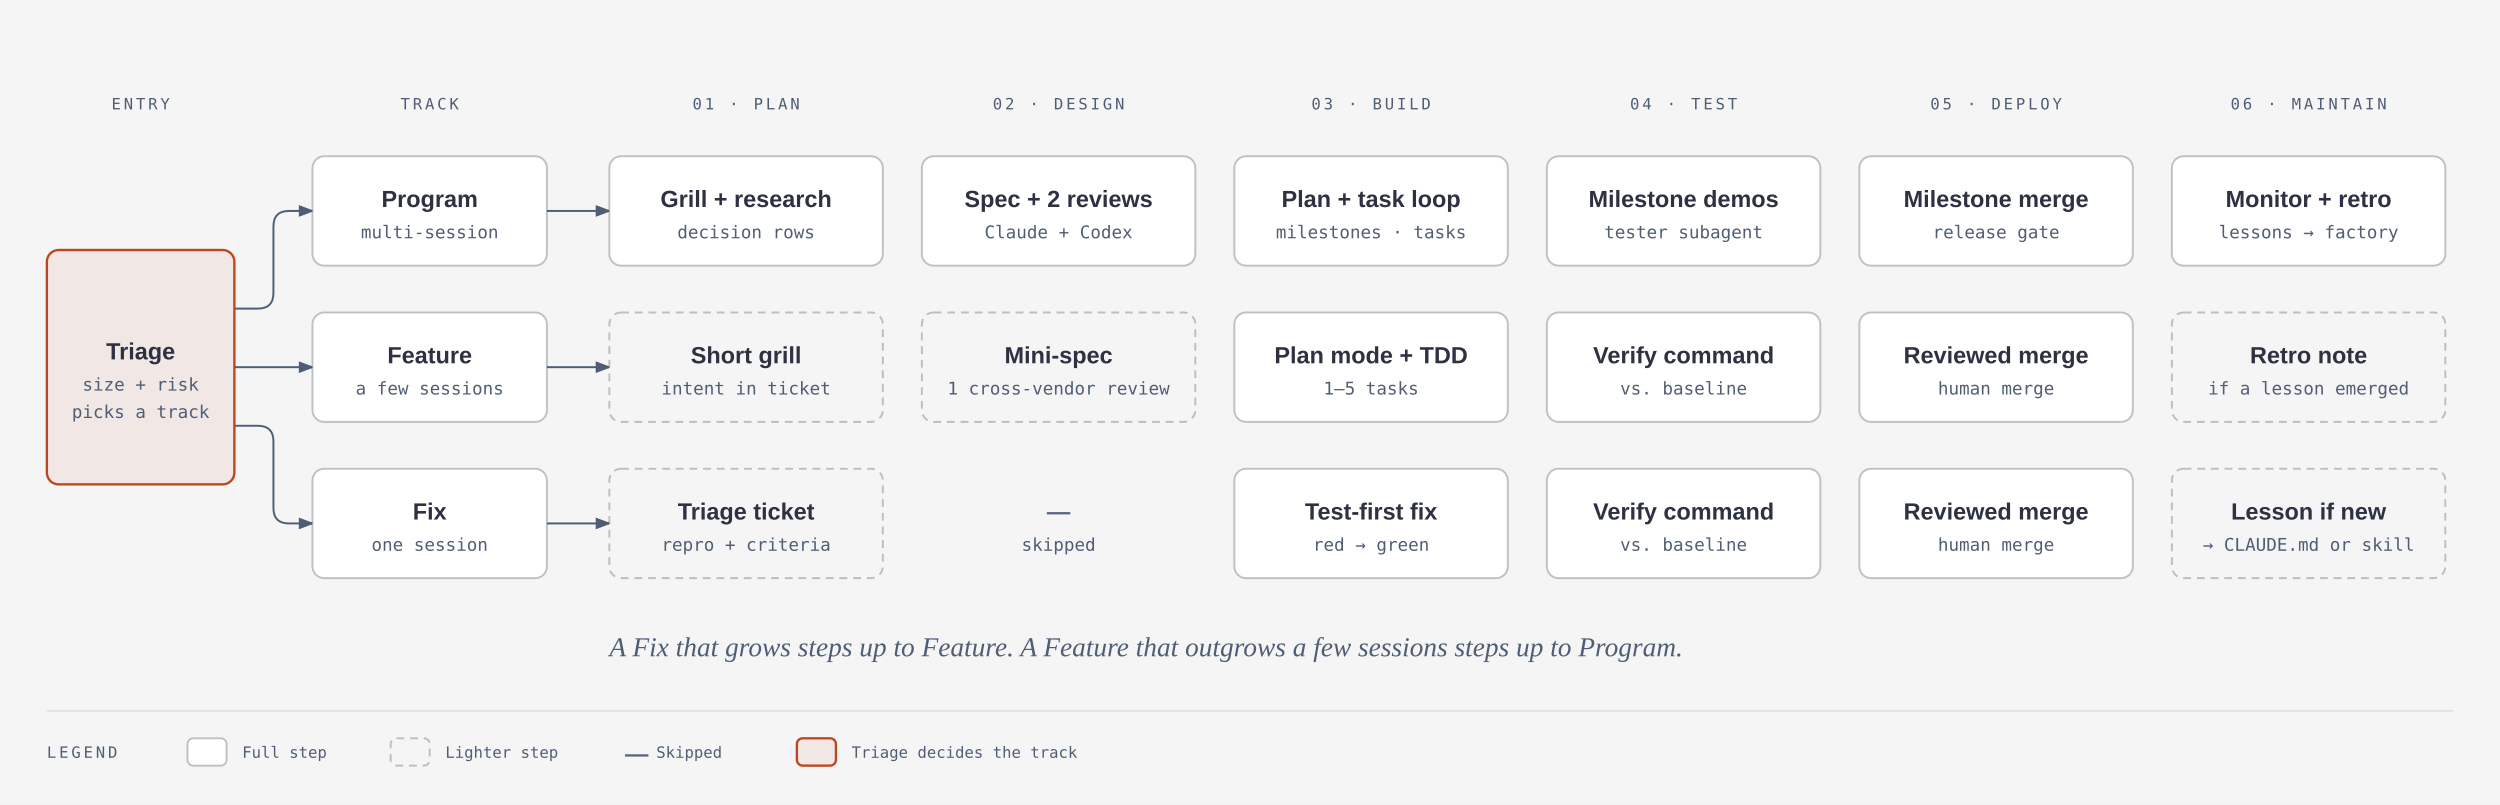
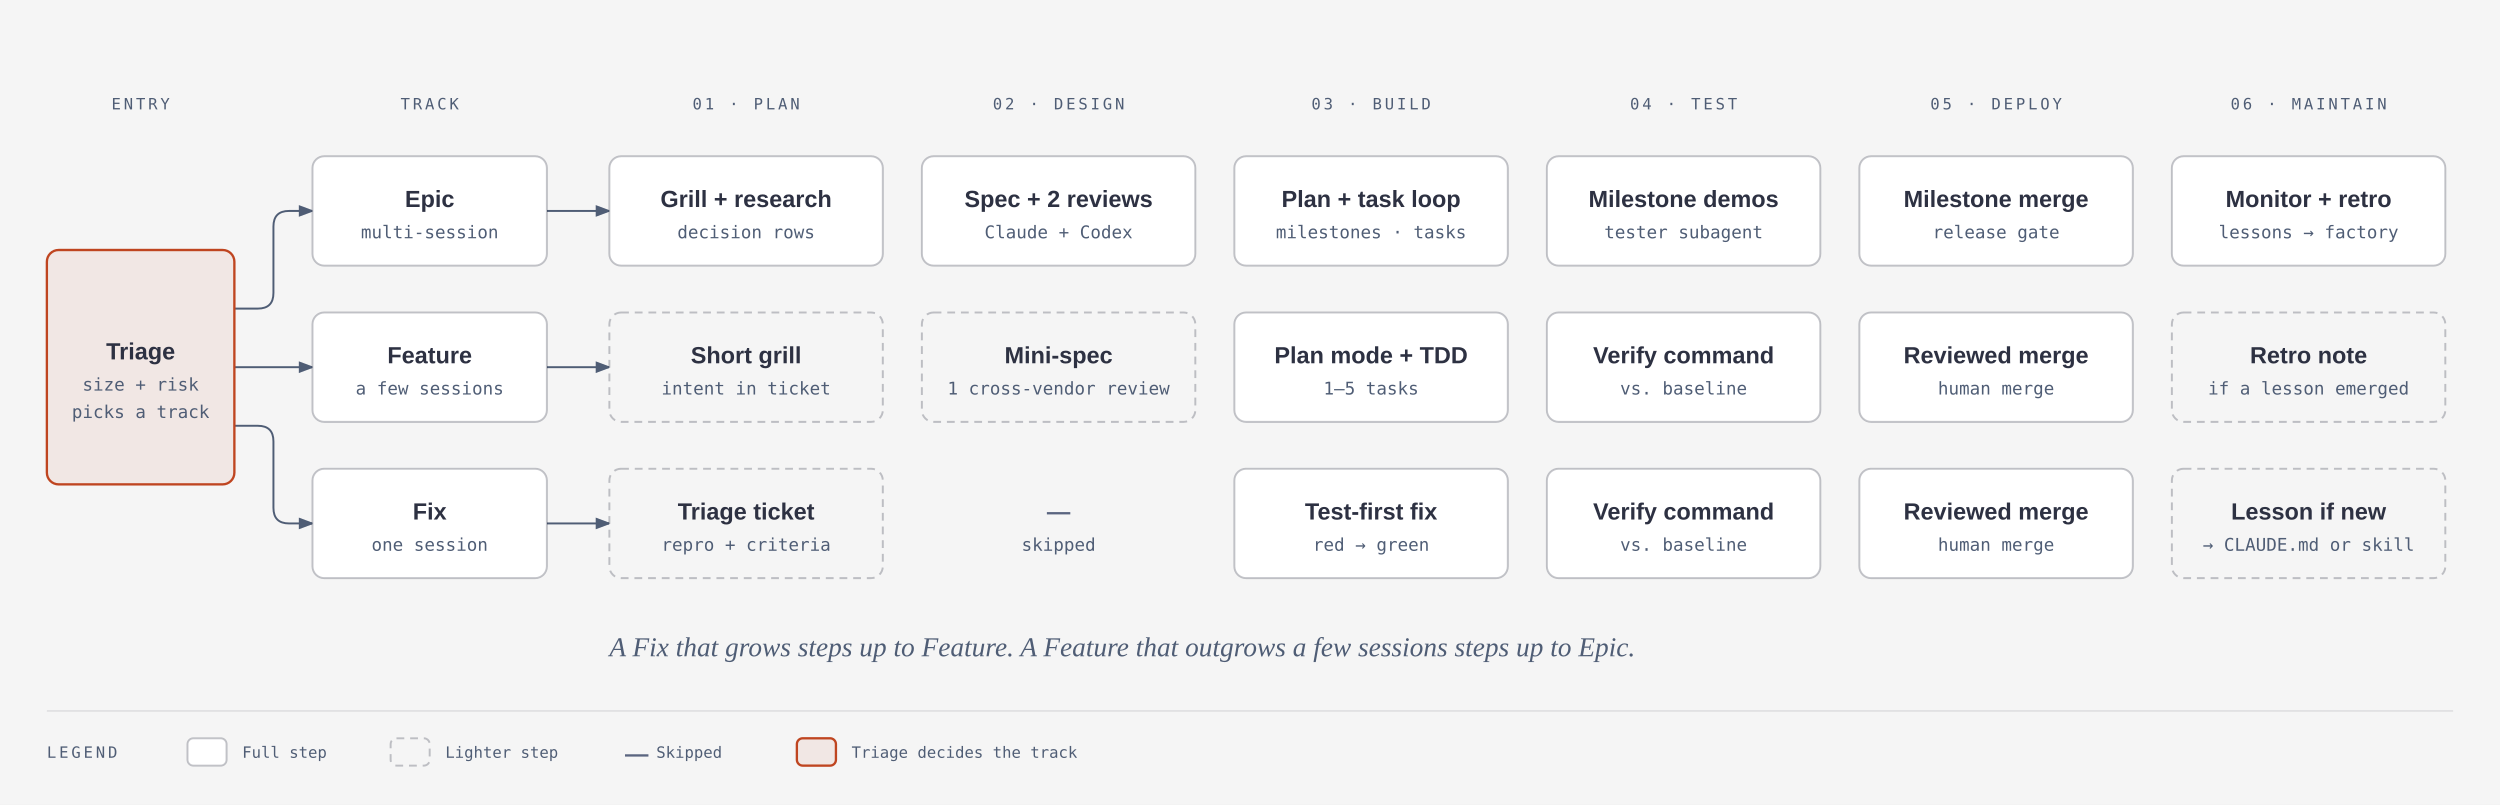
<svg xmlns="http://www.w3.org/2000/svg" viewBox="0 0 1280 412" width="1280" height="412" role="img" aria-labelledby="tracks-title tracks-desc">
  <style>
  .bg { fill: #f5f5f5; }
  .mask { fill: #f5f5f5; }
  .node { fill: #ffffff; stroke: rgba(45,49,66,0.28); stroke-width: 1; }
  .node-light { fill: #f5f5f5; stroke: rgba(45,49,66,0.28); stroke-width: 1; stroke-dasharray: 4 3; }
  .focal { fill: rgba(191,69,32,0.08); stroke: #bf4520; stroke-width: 1.2; }
  .sec { fill: rgba(191,69,32,0.05); stroke: rgba(191,69,32,0.55); stroke-width: 1; stroke-dasharray: 4 4; }
  .tag { fill: none; stroke: rgba(45,49,66,0.28); stroke-width: 0.8; }
  .tag-accent { fill: none; stroke: #bf4520; stroke-width: 0.8; }
  .edge { fill: none; stroke: #4f5d75; stroke-width: 1; }
  .edge-dash { fill: none; stroke: #4f5d75; stroke-width: 1; stroke-dasharray: 5 4; }
  .hair { stroke: rgba(45,49,66,0.12); stroke-width: 0.8; }
  .mk { fill: #4f5d75; }
  .t-name { fill: #2d3142; font-family: 'Geist', 'Segoe UI', 'Helvetica Neue', Arial, sans-serif; font-weight: 600; font-size: 12px; }
  .t-head { fill: #2d3142; font-family: 'Geist', 'Segoe UI', 'Helvetica Neue', Arial, sans-serif; font-weight: 600; font-size: 14px; }
  .t-sub { fill: #4f5d75; font-family: 'Geist Mono', 'Cascadia Mono', Consolas, Menlo, monospace; font-size: 9px; }
  .t-code { fill: #2d3142; font-family: 'Geist Mono', 'Cascadia Mono', Consolas, Menlo, monospace; font-size: 9px; }
  .t-eyebrow { fill: #4f5d75; font-family: 'Geist Mono', 'Cascadia Mono', Consolas, Menlo, monospace; font-size: 8px; font-weight: 500; letter-spacing: 0.18em; }
  .t-tag { fill: #4f5d75; font-family: 'Geist Mono', 'Cascadia Mono', Consolas, Menlo, monospace; font-size: 7px; letter-spacing: 0.08em; }
  .t-tag-accent { fill: #bf4520; font-family: 'Geist Mono', 'Cascadia Mono', Consolas, Menlo, monospace; font-size: 7px; letter-spacing: 0.08em; }
  .t-label { fill: #5a6580; font-family: 'Geist Mono', 'Cascadia Mono', Consolas, Menlo, monospace; font-size: 8px; letter-spacing: 0.06em; }
  .t-legend { fill: #4f5d75; font-family: 'Geist Mono', 'Cascadia Mono', Consolas, Menlo, monospace; font-size: 8px; }
  .t-callout { fill: #4f5d75; font-family: 'Instrument Serif', Georgia, 'Times New Roman', serif; font-style: italic; font-size: 14px; }
  .t-skip { fill: #5a6580; font-family: 'Geist', 'Segoe UI', 'Helvetica Neue', Arial, sans-serif; font-weight: 600; font-size: 12px; }
  </style>
  <defs>
    <marker id="tr-arrow" markerWidth="8" markerHeight="6" refX="7" refY="3" orient="auto">
      <polygon class="mk" points="0 0, 8 3, 0 6" />
    </marker>
  </defs>
  <rect class="bg" width="1280" height="412" />
  <path class="edge" d="M120,158 H132 Q140,158 140,150 V116 Q140,108 148,108 H160" marker-end="url(#tr-arrow)" />
  <path class="edge" d="M120,188 H160" marker-end="url(#tr-arrow)" />
  <path class="edge" d="M120,218 H132 Q140,218 140,226 V260 Q140,268 148,268 H160" marker-end="url(#tr-arrow)" />
  <path class="edge" d="M280,108 H312" marker-end="url(#tr-arrow)" />
  <path class="edge" d="M280,188 H312" marker-end="url(#tr-arrow)" />
  <path class="edge" d="M280,268 H312" marker-end="url(#tr-arrow)" />
  <text class="t-eyebrow" x="72" y="56" text-anchor="middle">ENTRY</text>
  <text class="t-eyebrow" x="220" y="56" text-anchor="middle">TRACK</text>
  <text class="t-eyebrow" x="382" y="56" text-anchor="middle">01 · PLAN</text>
  <text class="t-eyebrow" x="542" y="56" text-anchor="middle">02 · DESIGN</text>
  <text class="t-eyebrow" x="702" y="56" text-anchor="middle">03 · BUILD</text>
  <text class="t-eyebrow" x="862" y="56" text-anchor="middle">04 · TEST</text>
  <text class="t-eyebrow" x="1022" y="56" text-anchor="middle">05 · DEPLOY</text>
  <text class="t-eyebrow" x="1182" y="56" text-anchor="middle">06 · MAINTAIN</text>
  <rect class="mask" x="24" y="128" width="96" height="120" rx="6" />
  <rect class="focal" x="24" y="128" width="96" height="120" rx="6" />
  <text class="t-name" x="72" y="184" text-anchor="middle">Triage</text>
  <text class="t-sub" x="72" y="200" text-anchor="middle">size + risk</text>
  <text class="t-sub" x="72" y="214" text-anchor="middle">picks a track</text>
  <rect class="node" x="160" y="80" width="120" height="56" rx="6" />
-   <text class="t-name" x="220" y="106" text-anchor="middle">Program</text>
+   <text class="t-name" x="220" y="106" text-anchor="middle">Epic</text>
  <text class="t-sub" x="220" y="122" text-anchor="middle">multi-session</text>
  <rect class="node" x="160" y="160" width="120" height="56" rx="6" />
  <text class="t-name" x="220" y="186" text-anchor="middle">Feature</text>
  <text class="t-sub" x="220" y="202" text-anchor="middle">a few sessions</text>
  <rect class="node" x="160" y="240" width="120" height="56" rx="6" />
  <text class="t-name" x="220" y="266" text-anchor="middle">Fix</text>
  <text class="t-sub" x="220" y="282" text-anchor="middle">one session</text>
  <rect class="node" x="312" y="80" width="140" height="56" rx="6" />
  <text class="t-name" x="382" y="106" text-anchor="middle">Grill + research</text>
  <text class="t-sub" x="382" y="122" text-anchor="middle">decision rows</text>
  <rect class="node" x="472" y="80" width="140" height="56" rx="6" />
  <text class="t-name" x="542" y="106" text-anchor="middle">Spec + 2 reviews</text>
  <text class="t-sub" x="542" y="122" text-anchor="middle">Claude + Codex</text>
  <rect class="node" x="632" y="80" width="140" height="56" rx="6" />
  <text class="t-name" x="702" y="106" text-anchor="middle">Plan + task loop</text>
  <text class="t-sub" x="702" y="122" text-anchor="middle">milestones · tasks</text>
  <rect class="node" x="792" y="80" width="140" height="56" rx="6" />
  <text class="t-name" x="862" y="106" text-anchor="middle">Milestone demos</text>
  <text class="t-sub" x="862" y="122" text-anchor="middle">tester subagent</text>
  <rect class="node" x="952" y="80" width="140" height="56" rx="6" />
  <text class="t-name" x="1022" y="106" text-anchor="middle">Milestone merge</text>
  <text class="t-sub" x="1022" y="122" text-anchor="middle">release gate</text>
  <rect class="node" x="1112" y="80" width="140" height="56" rx="6" />
  <text class="t-name" x="1182" y="106" text-anchor="middle">Monitor + retro</text>
  <text class="t-sub" x="1182" y="122" text-anchor="middle">lessons → factory</text>
  <rect class="node-light" x="312" y="160" width="140" height="56" rx="6" />
  <text class="t-name" x="382" y="186" text-anchor="middle">Short grill</text>
  <text class="t-sub" x="382" y="202" text-anchor="middle">intent in ticket</text>
  <rect class="node-light" x="472" y="160" width="140" height="56" rx="6" />
  <text class="t-name" x="542" y="186" text-anchor="middle">Mini-spec</text>
  <text class="t-sub" x="542" y="202" text-anchor="middle">1 cross-vendor review</text>
  <rect class="node" x="632" y="160" width="140" height="56" rx="6" />
  <text class="t-name" x="702" y="186" text-anchor="middle">Plan mode + TDD</text>
  <text class="t-sub" x="702" y="202" text-anchor="middle">1–5 tasks</text>
  <rect class="node" x="792" y="160" width="140" height="56" rx="6" />
  <text class="t-name" x="862" y="186" text-anchor="middle">Verify command</text>
  <text class="t-sub" x="862" y="202" text-anchor="middle">vs. baseline</text>
  <rect class="node" x="952" y="160" width="140" height="56" rx="6" />
  <text class="t-name" x="1022" y="186" text-anchor="middle">Reviewed merge</text>
  <text class="t-sub" x="1022" y="202" text-anchor="middle">human merge</text>
  <rect class="node-light" x="1112" y="160" width="140" height="56" rx="6" />
  <text class="t-name" x="1182" y="186" text-anchor="middle">Retro note</text>
  <text class="t-sub" x="1182" y="202" text-anchor="middle">if a lesson emerged</text>
  <rect class="node-light" x="312" y="240" width="140" height="56" rx="6" />
  <text class="t-name" x="382" y="266" text-anchor="middle">Triage ticket</text>
  <text class="t-sub" x="382" y="282" text-anchor="middle">repro + criteria</text>
  <text class="t-skip" x="542" y="266" text-anchor="middle">—</text>
  <text class="t-sub" x="542" y="282" text-anchor="middle">skipped</text>
  <rect class="node" x="632" y="240" width="140" height="56" rx="6" />
  <text class="t-name" x="702" y="266" text-anchor="middle">Test-first fix</text>
  <text class="t-sub" x="702" y="282" text-anchor="middle">red → green</text>
  <rect class="node" x="792" y="240" width="140" height="56" rx="6" />
  <text class="t-name" x="862" y="266" text-anchor="middle">Verify command</text>
  <text class="t-sub" x="862" y="282" text-anchor="middle">vs. baseline</text>
  <rect class="node" x="952" y="240" width="140" height="56" rx="6" />
  <text class="t-name" x="1022" y="266" text-anchor="middle">Reviewed merge</text>
  <text class="t-sub" x="1022" y="282" text-anchor="middle">human merge</text>
  <rect class="node-light" x="1112" y="240" width="140" height="56" rx="6" />
  <text class="t-name" x="1182" y="266" text-anchor="middle">Lesson if new</text>
  <text class="t-sub" x="1182" y="282" text-anchor="middle">→ CLAUDE.md or skill</text>
-   <text class="t-callout" x="312" y="336">A Fix that grows steps up to Feature. A Feature that outgrows a few sessions steps up to Program.</text>
+   <text class="t-callout" x="312" y="336">A Fix that grows steps up to Feature. A Feature that outgrows a few sessions steps up to Epic.</text>
  <line class="hair" x1="24" y1="364" x2="1256" y2="364" />
  <text class="t-eyebrow" x="24" y="388">LEGEND</text>
  <rect class="node" x="96" y="378" width="20" height="14" rx="3" />
  <text class="t-legend" x="124" y="388">Full step</text>
  <rect class="node-light" x="200" y="378" width="20" height="14" rx="3" />
  <text class="t-legend" x="228" y="388">Lighter step</text>
  <text class="t-skip" x="320" y="390">—</text>
  <text class="t-legend" x="336" y="388">Skipped</text>
  <rect class="mask" x="408" y="378" width="20" height="14" rx="3" />
  <rect class="focal" x="408" y="378" width="20" height="14" rx="3" />
  <text class="t-legend" x="436" y="388">Triage decides the track</text>
</svg>
